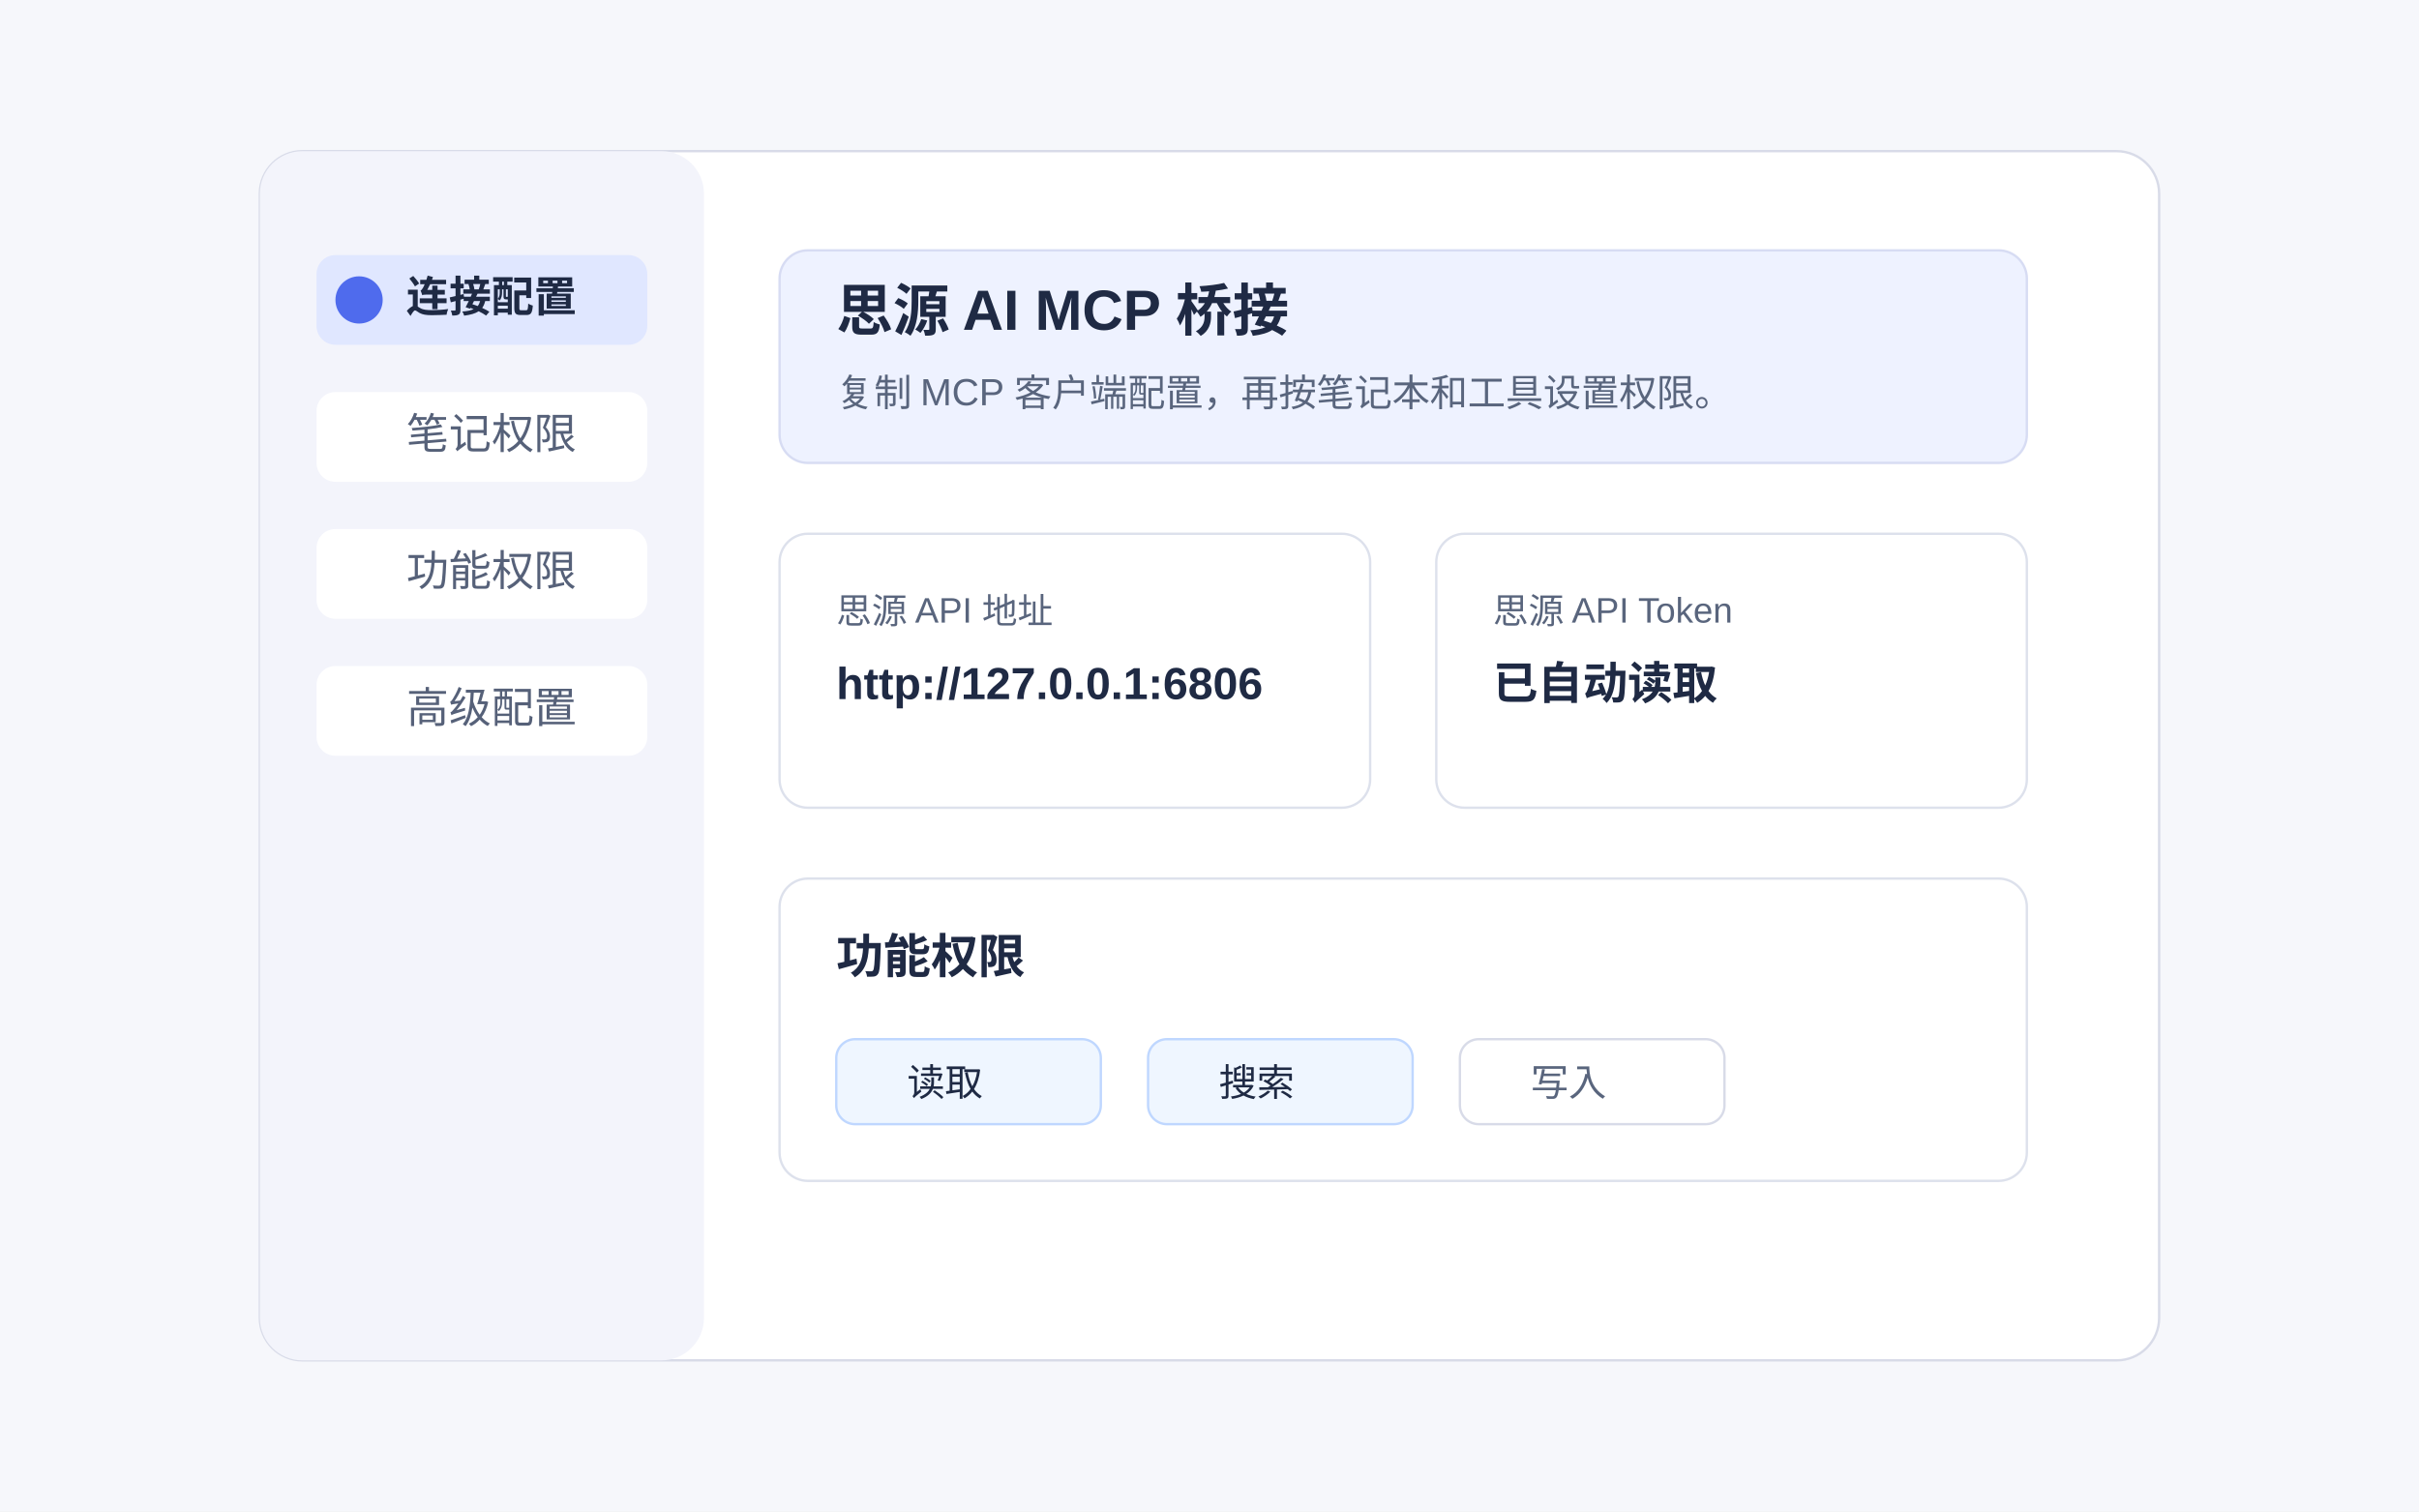
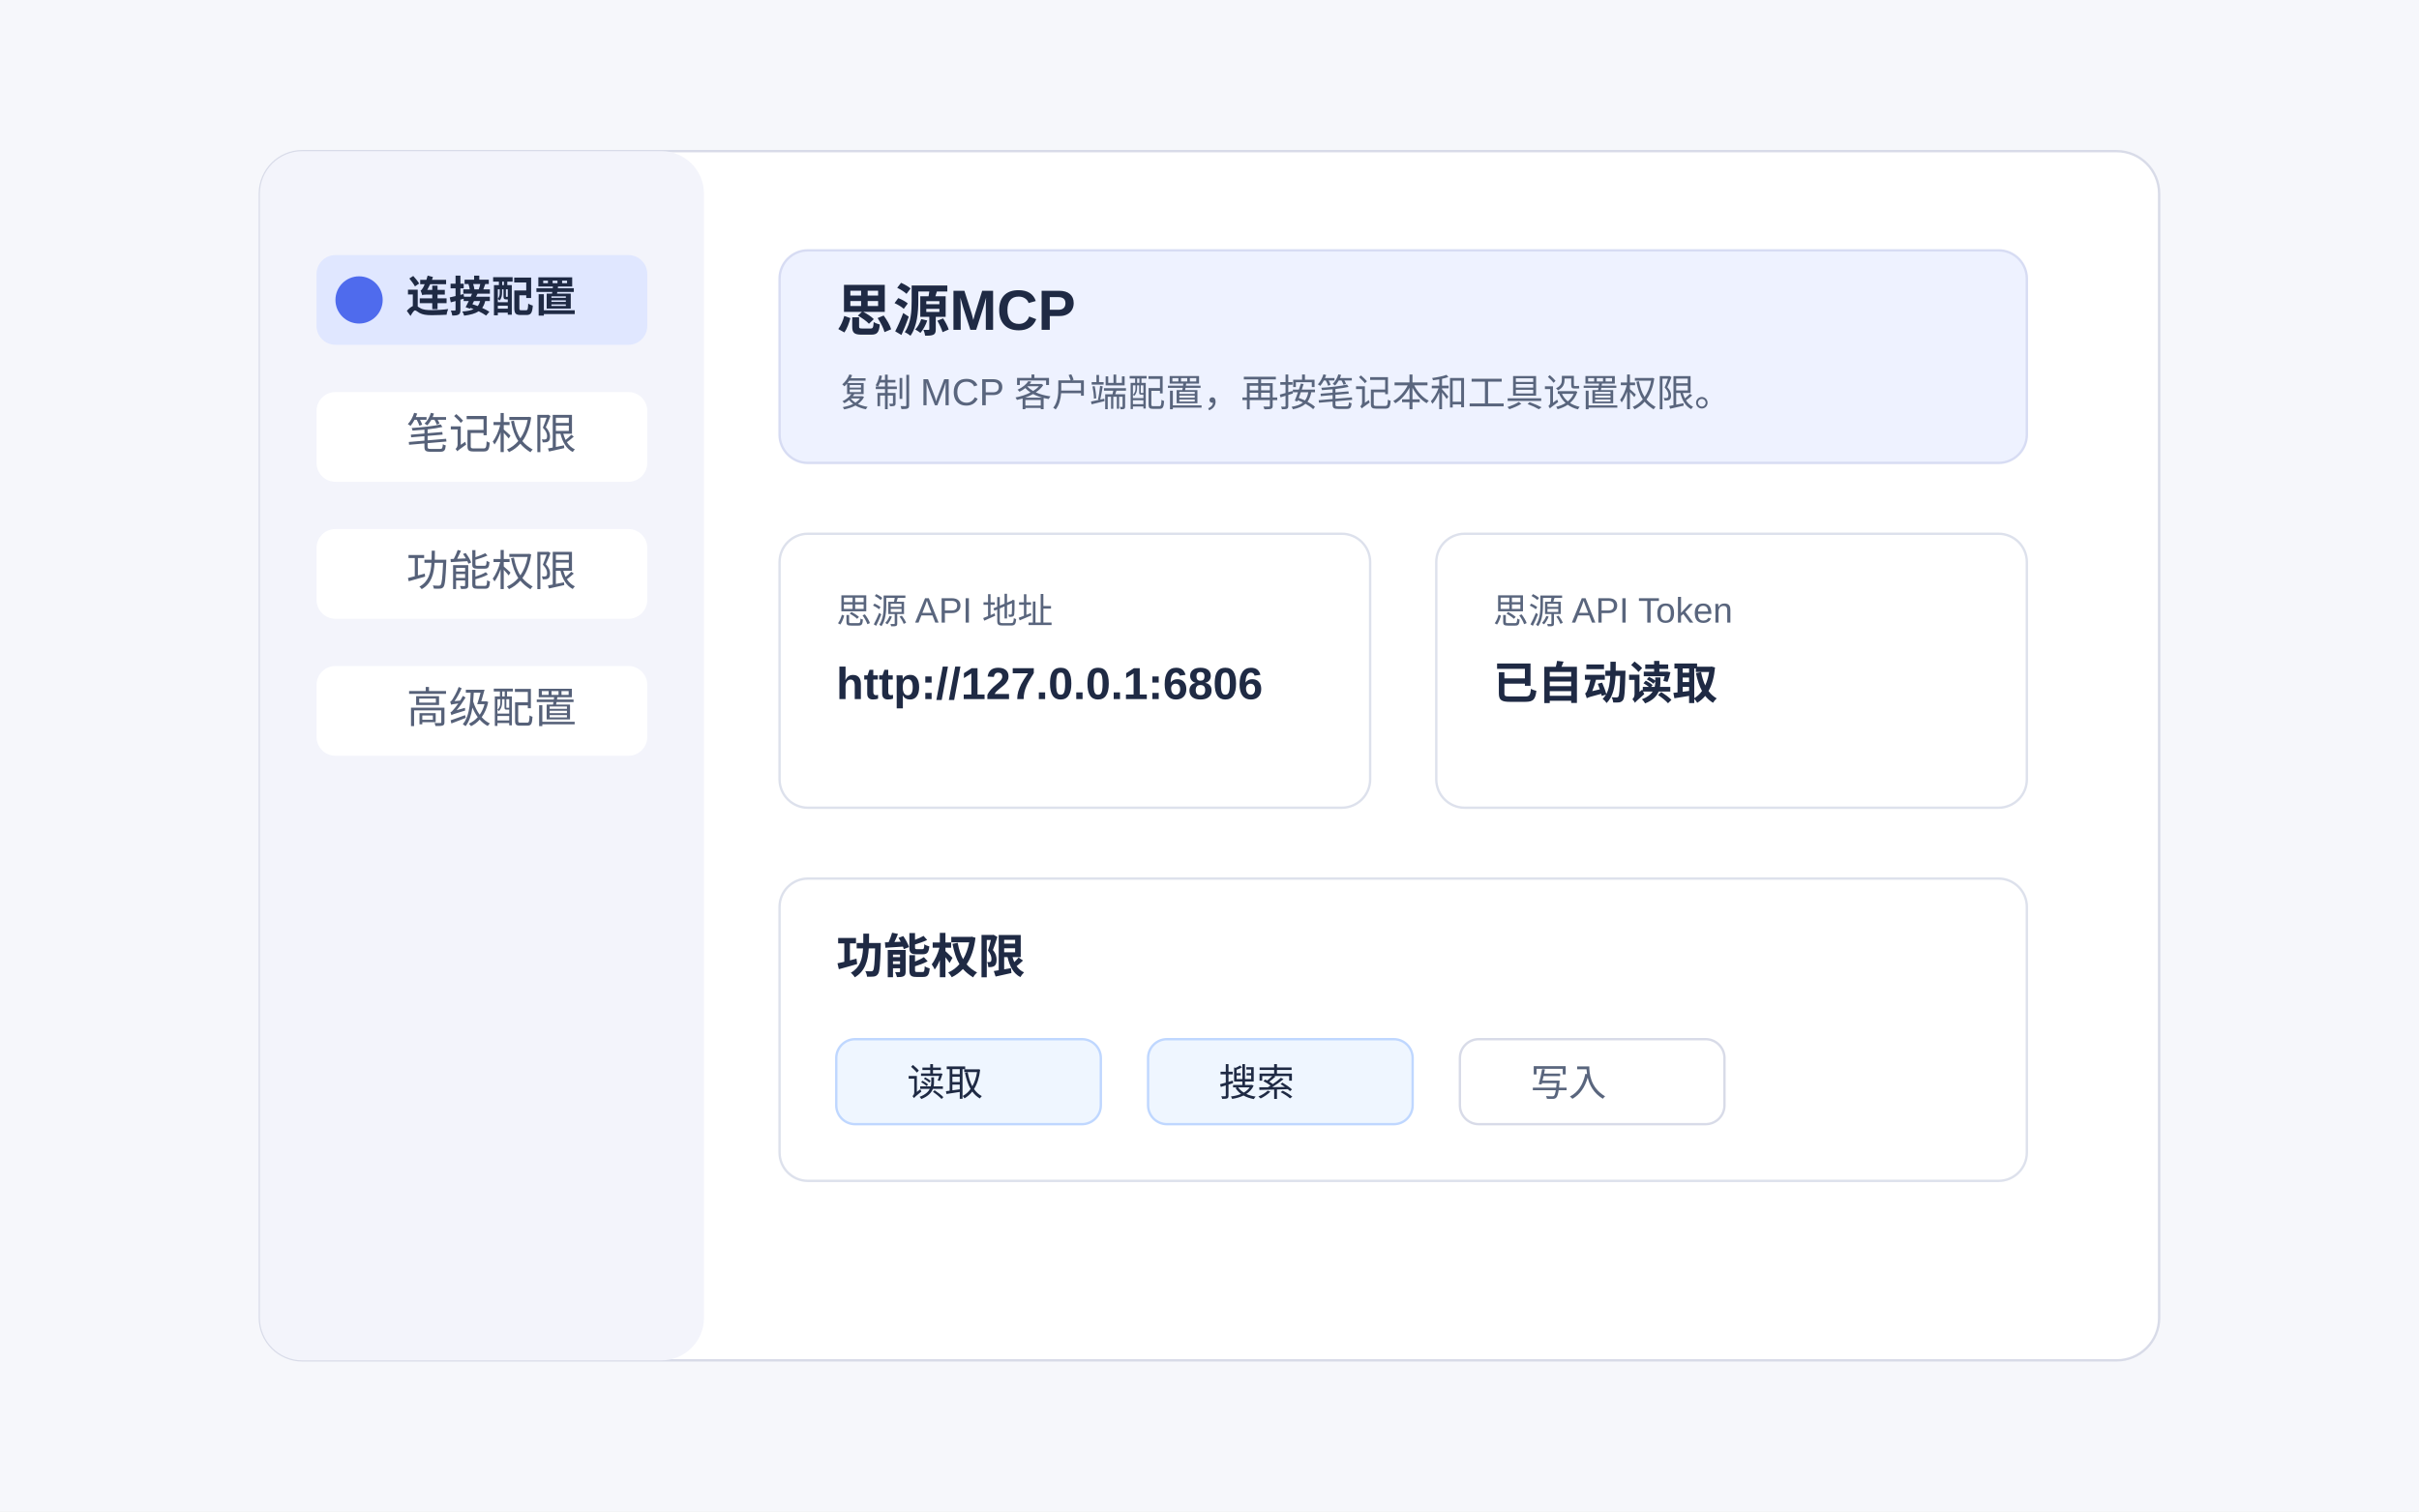
<svg xmlns="http://www.w3.org/2000/svg" width="1024" height="640" viewBox="0 0 1024 640">
  <rect width="1024" height="640" fill="#f6f7fb" />
  <rect x="110" y="64" width="804" height="512" rx="18" fill="#ffffff" stroke="#d8dbe8" />
  <rect x="110" y="64" width="188" height="512" rx="18" fill="#f3f4fb" />
  <rect x="134" y="108" width="140" height="38" rx="8" fill="#e0e7ff" />
  <rect x="134" y="166" width="140" height="38" rx="8" fill="#ffffff" />
  <rect x="134" y="224" width="140" height="38" rx="8" fill="#ffffff" />
  <rect x="134" y="282" width="140" height="38" rx="8" fill="#ffffff" />
  <text x="172" y="132" fill="#1f2a44" font-family="Arial, Helvetica, sans-serif" font-size="18" font-weight="700">连接配置</text>
  <text x="172" y="190" fill="#566179" font-family="Arial, Helvetica, sans-serif" font-size="18">笔记权限</text>
  <text x="172" y="248" fill="#566179" font-family="Arial, Helvetica, sans-serif" font-size="18">功能权限</text>
  <text x="172" y="306" fill="#566179" font-family="Arial, Helvetica, sans-serif" font-size="18">高级配置</text>
  <circle cx="152" cy="127" r="10" fill="#4f6bed" />
  <rect x="330" y="106" width="528" height="90" rx="12" fill="#eef2ff" stroke="#d7dcf3" />
-   <text x="354" y="140" fill="#1f2a44" font-family="Arial, Helvetica, sans-serif" font-size="24" font-weight="700">思源 AI MCP 桥接</text>
+   <text x="354" y="140" fill="#1f2a44" font-family="Arial, Helvetica, sans-serif" font-size="24" font-weight="700">思源MCP</text>
  <text x="354" y="172" fill="#59657d" font-family="Arial, Helvetica, sans-serif" font-size="16">复制 MCP 客户端配置，再按笔记本和工具设置权限。</text>
  <rect x="330" y="226" width="250" height="116" rx="12" fill="#ffffff" stroke="#dde1ec" />
  <rect x="608" y="226" width="250" height="116" rx="12" fill="#ffffff" stroke="#dde1ec" />
  <text x="354" y="264" fill="#59657d" font-family="Arial, Helvetica, sans-serif" font-size="15">思源 API 地址</text>
  <text x="354" y="296" fill="#1f2a44" font-family="Arial, Helvetica, sans-serif" font-size="19" font-weight="700">http://127.0.0.1:6806</text>
  <text x="632" y="264" fill="#59657d" font-family="Arial, Helvetica, sans-serif" font-size="15">思源 API Token</text>
  <text x="632" y="296" fill="#1f2a44" font-family="Arial, Helvetica, sans-serif" font-size="19" font-weight="700">已自动读取</text>
  <rect x="330" y="372" width="528" height="128" rx="12" fill="#ffffff" stroke="#dde1ec" />
  <text x="354" y="412" fill="#1f2a44" font-family="Arial, Helvetica, sans-serif" font-size="20" font-weight="700">功能权限</text>
  <rect x="354" y="440" width="112" height="36" rx="8" fill="#eff6ff" stroke="#bfd7ff" />
  <rect x="486" y="440" width="112" height="36" rx="8" fill="#eff6ff" stroke="#bfd7ff" />
  <rect x="618" y="440" width="112" height="36" rx="8" fill="#ffffff" stroke="#d8dbe8" />
  <text x="384" y="464" fill="#1f2a44" font-family="Arial, Helvetica, sans-serif" font-size="16">读取</text>
  <text x="516" y="464" fill="#1f2a44" font-family="Arial, Helvetica, sans-serif" font-size="16">搜索</text>
  <text x="648" y="464" fill="#59657d" font-family="Arial, Helvetica, sans-serif" font-size="16">写入</text>
</svg>
